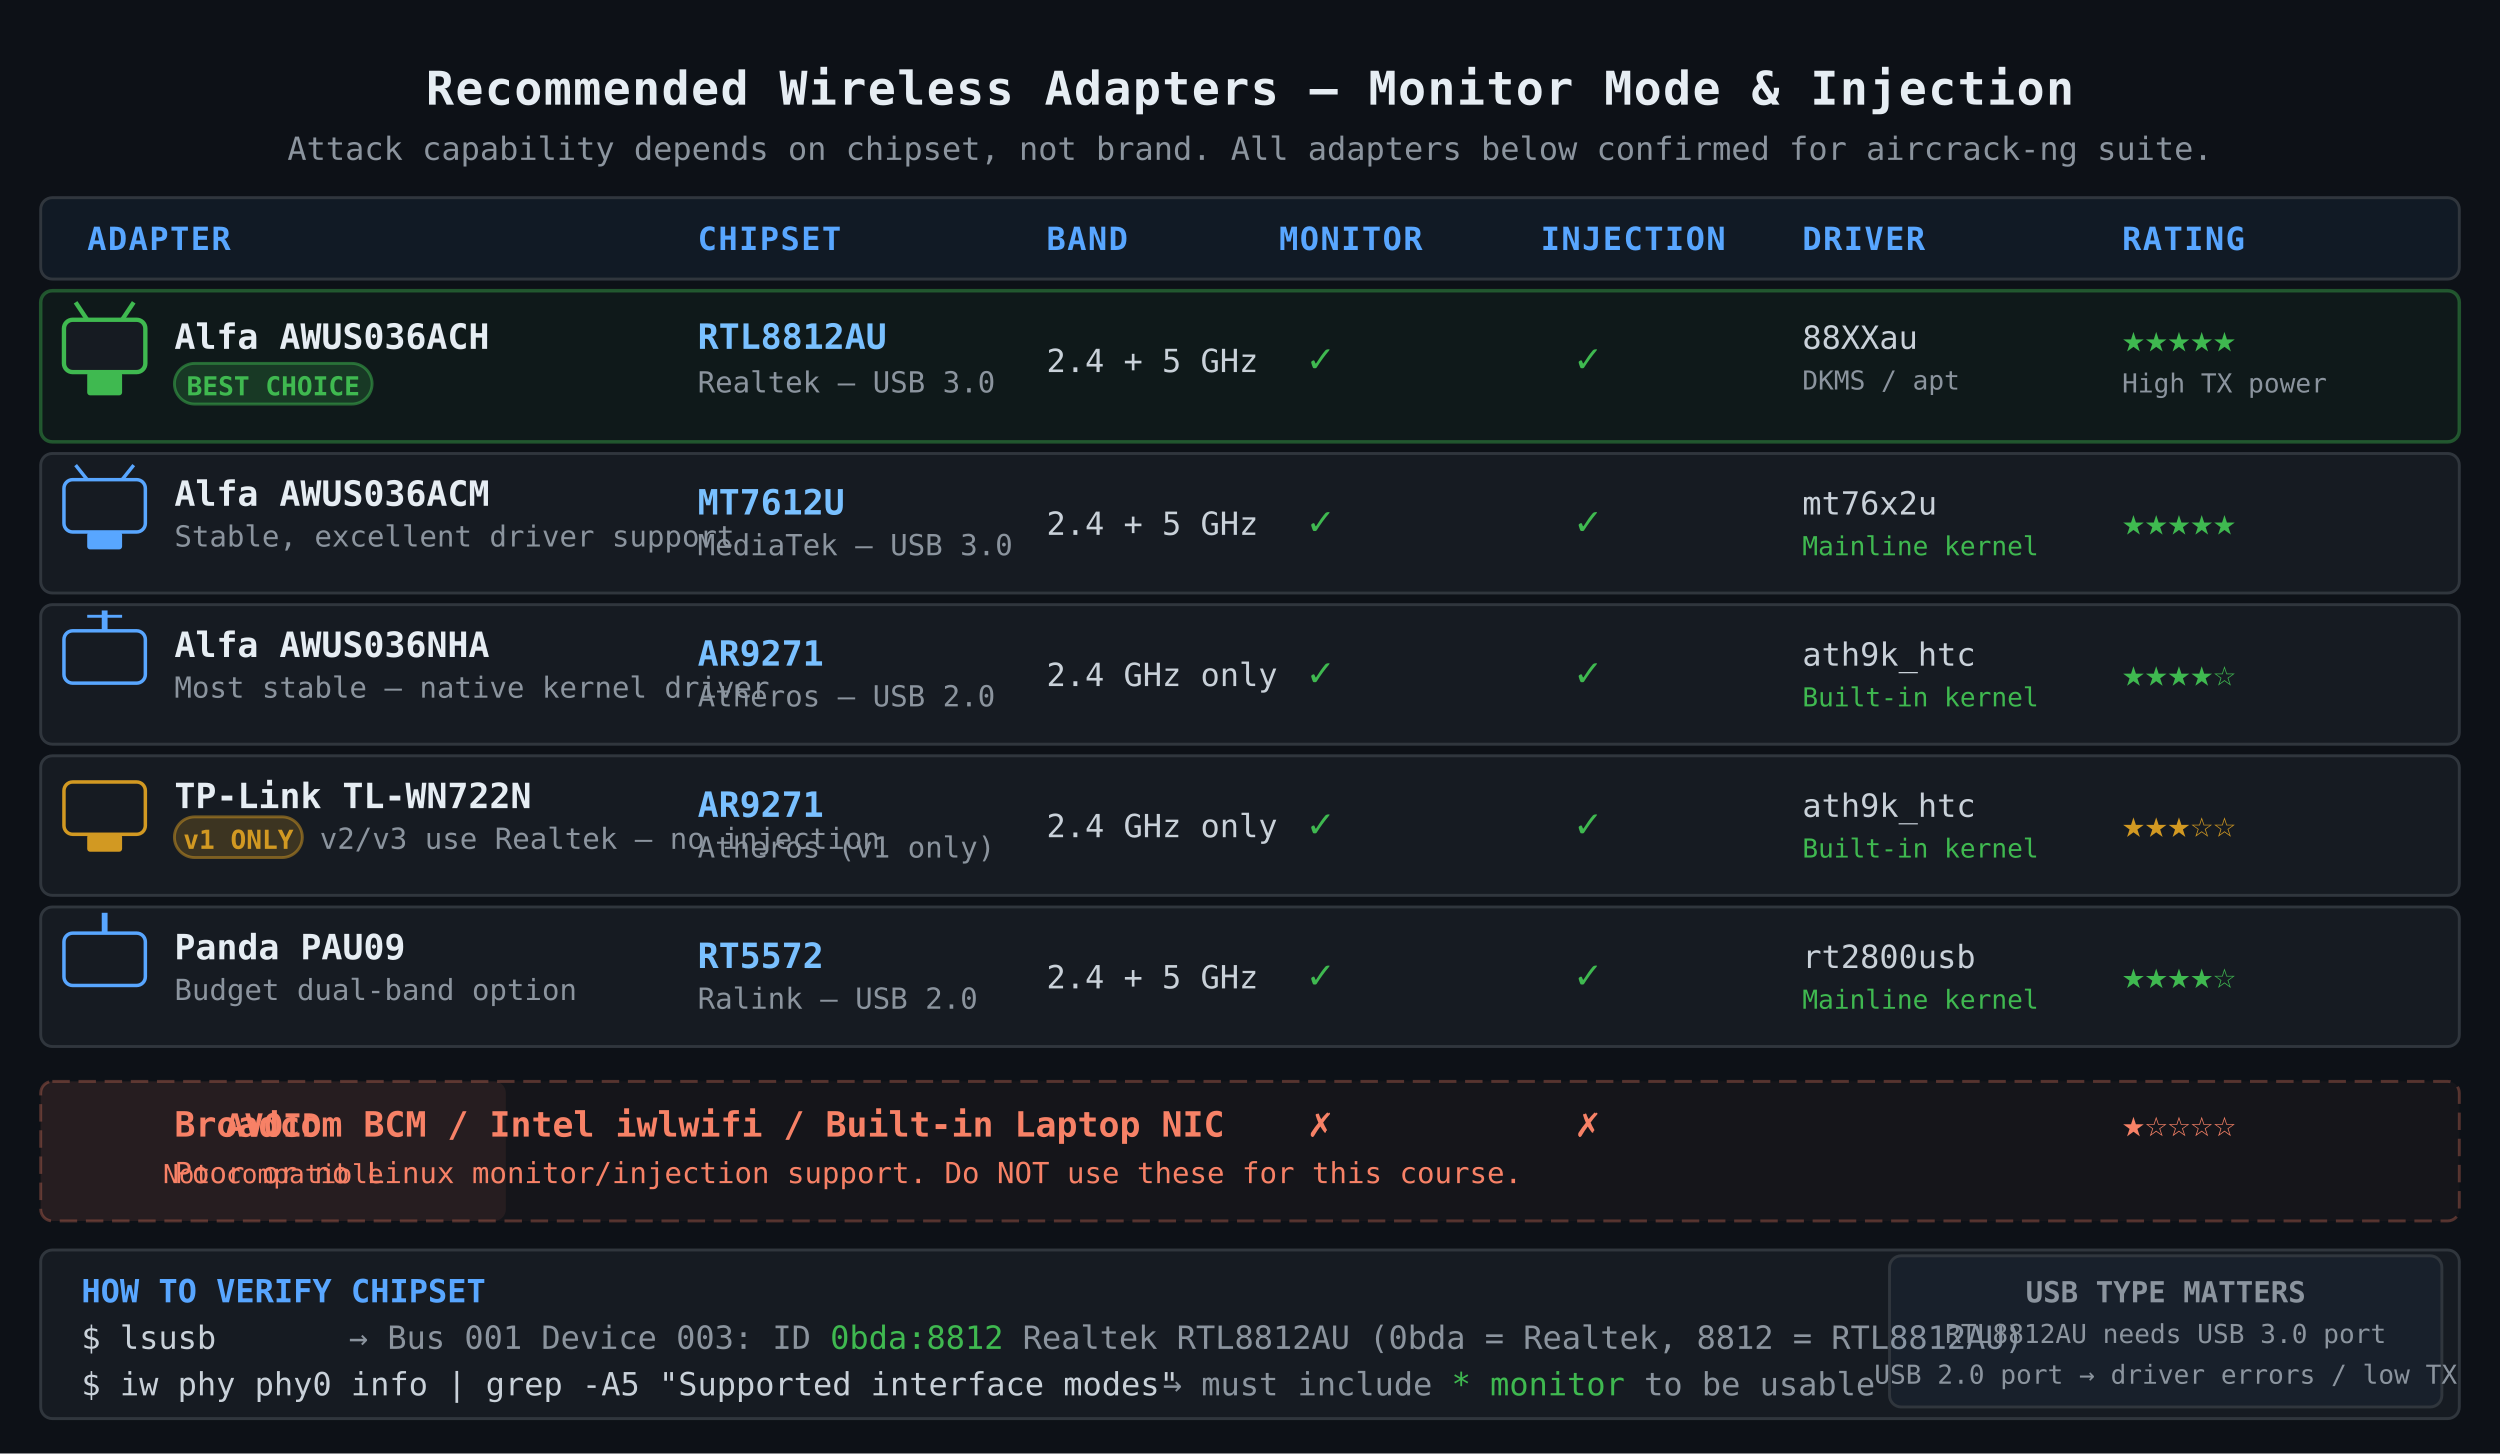
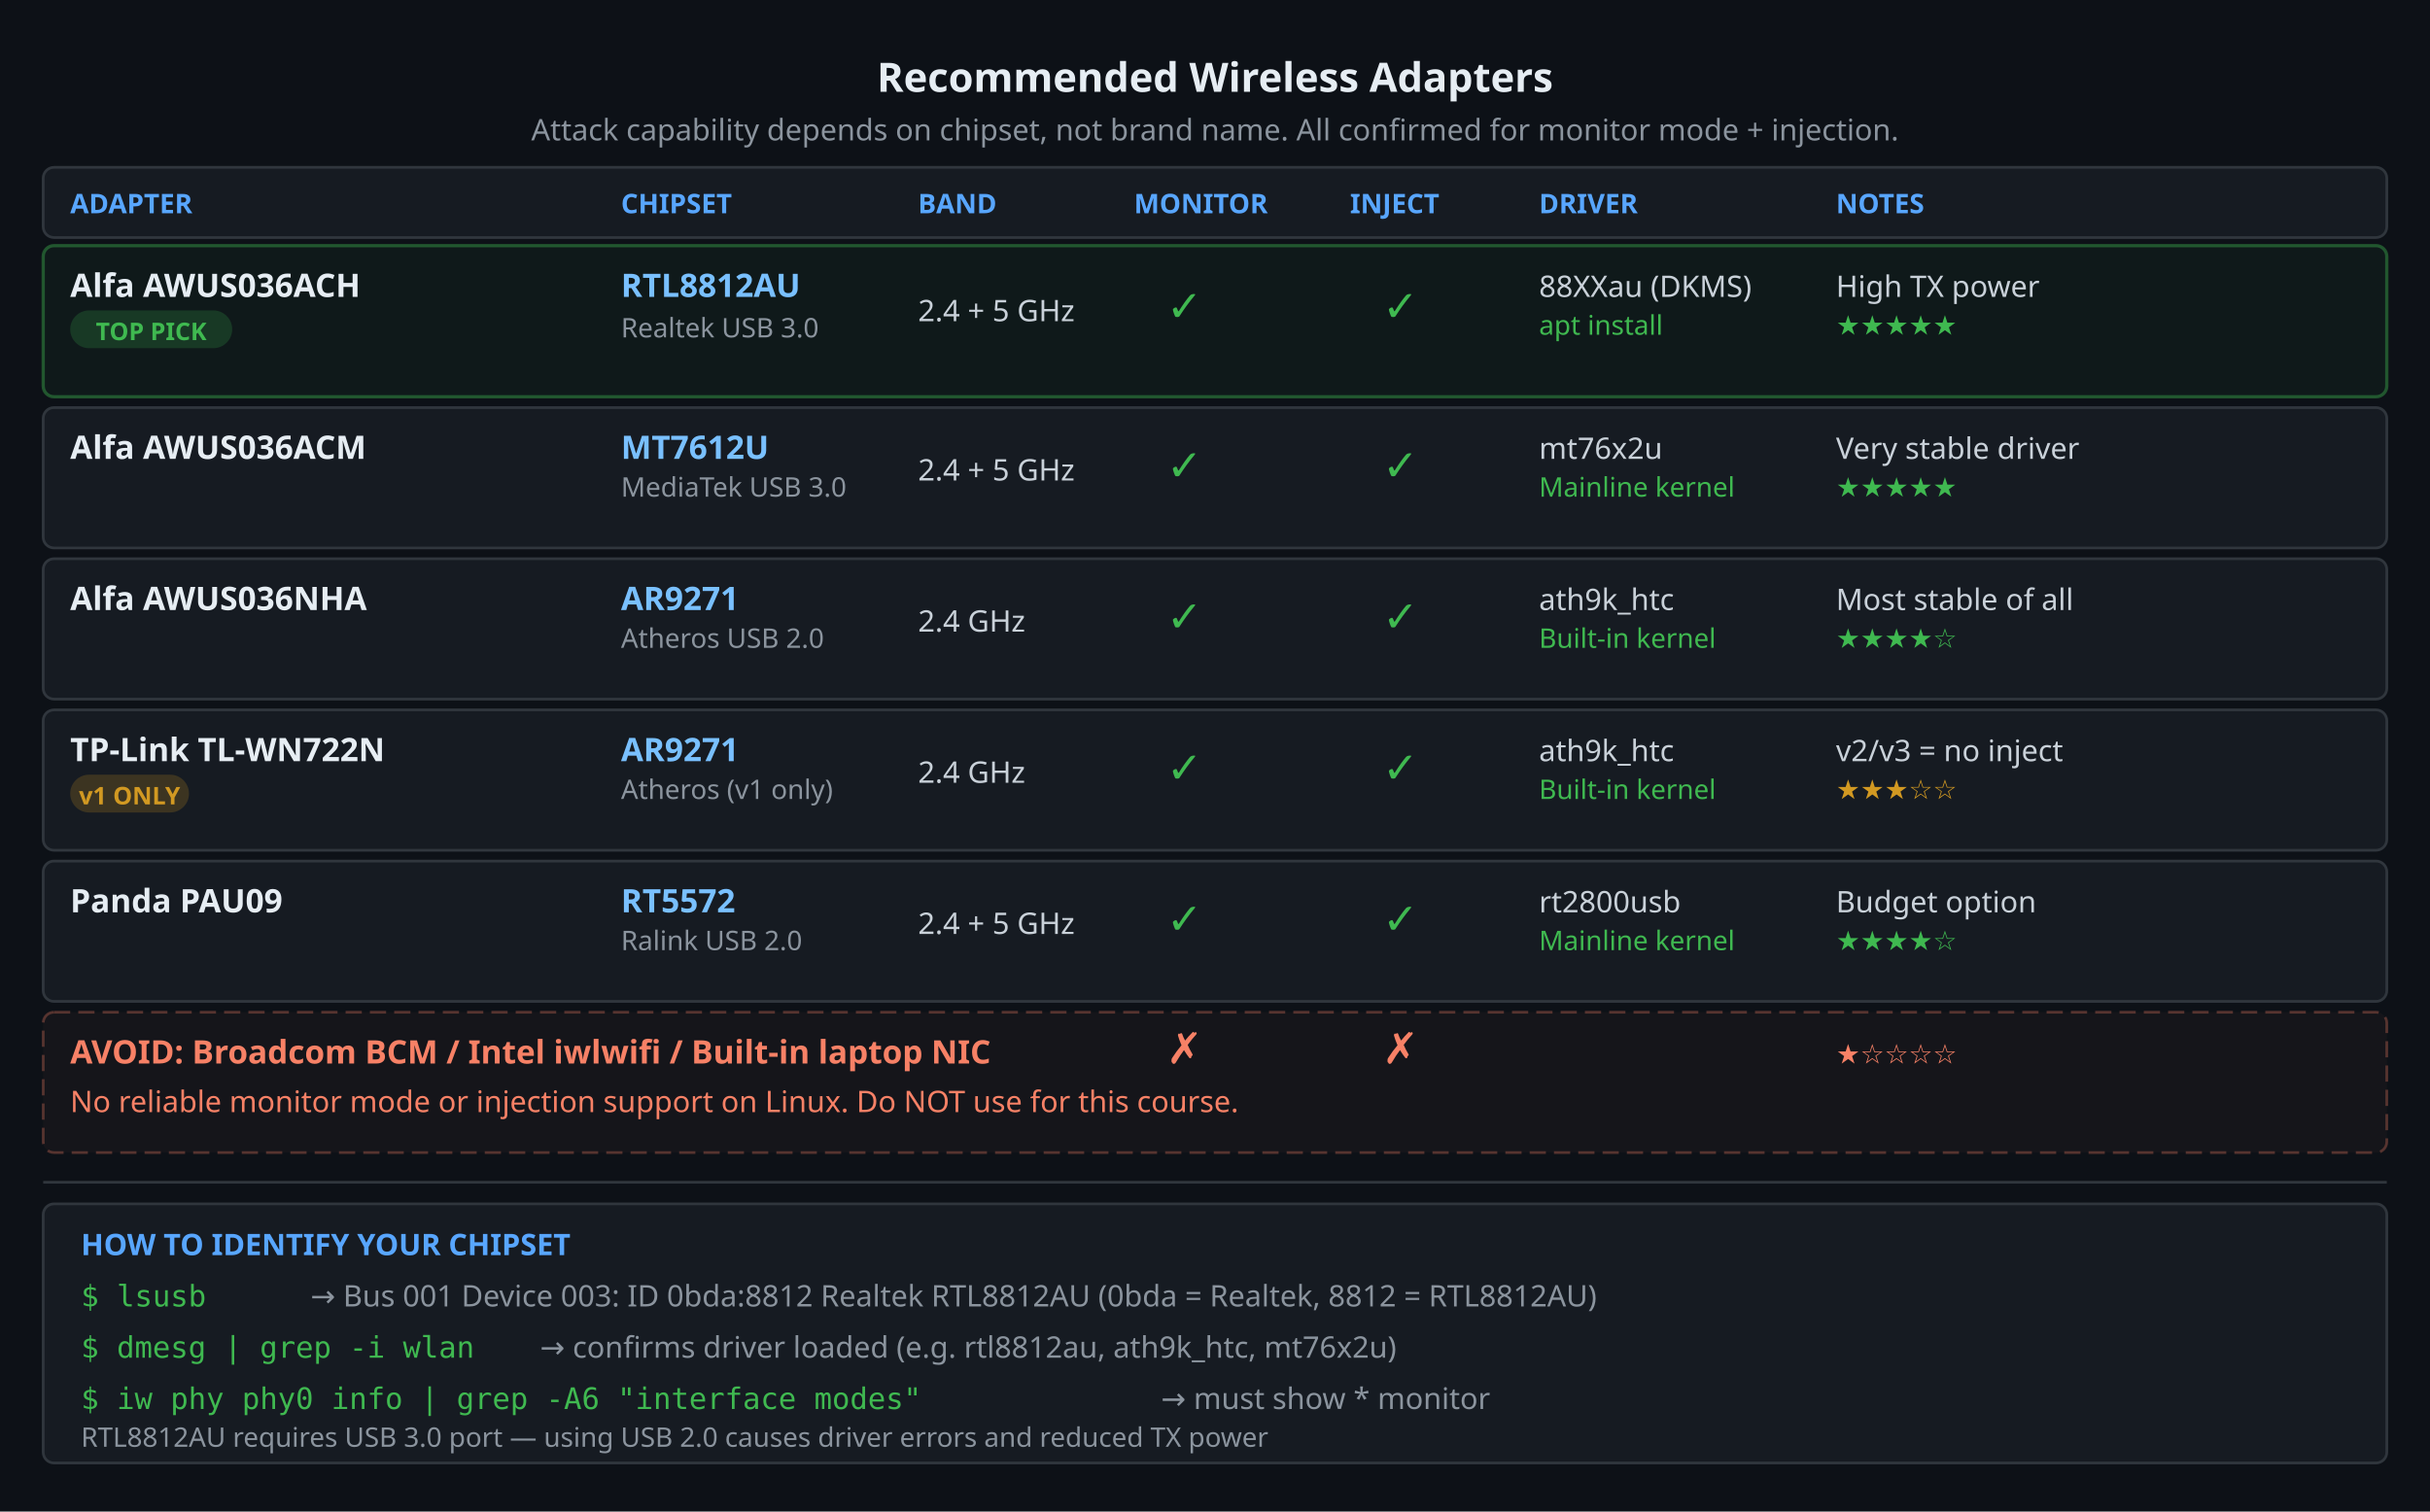
- <svg xmlns="http://www.w3.org/2000/svg" viewBox="0 0 860 500" width="860" height="500" font-family="'Cascadia Code','Fira Code','Consolas',monospace">
-   <rect width="860" height="500" fill="#0d1117" />
-   <text x="430" y="36" text-anchor="middle" fill="#e6edf3" font-size="16" font-weight="700" letter-spacing="0.5">Recommended Wireless Adapters — Monitor Mode &amp; Injection</text>
-   <text x="430" y="55" text-anchor="middle" fill="#8b949e" font-size="11">Attack capability depends on chipset, not brand. All adapters below confirmed for aircrack-ng suite.</text>
-   <rect x="14" y="68" width="832" height="28" rx="4" fill="rgba(88,166,255,0.06)" stroke="#30363d" stroke-width="1" />
-   <text x="30" y="86" fill="#58a6ff" font-size="11" font-weight="700" letter-spacing="0.5">ADAPTER</text>
-   <text x="240" y="86" fill="#58a6ff" font-size="11" font-weight="700" letter-spacing="0.5">CHIPSET</text>
-   <text x="360" y="86" fill="#58a6ff" font-size="11" font-weight="700" letter-spacing="0.5">BAND</text>
-   <text x="440" y="86" fill="#58a6ff" font-size="11" font-weight="700" letter-spacing="0.5">MONITOR</text>
-   <text x="530" y="86" fill="#58a6ff" font-size="11" font-weight="700" letter-spacing="0.5">INJECTION</text>
-   <text x="620" y="86" fill="#58a6ff" font-size="11" font-weight="700" letter-spacing="0.5">DRIVER</text>
-   <text x="730" y="86" fill="#58a6ff" font-size="11" font-weight="700" letter-spacing="0.5">RATING</text>
-   <rect x="14" y="100" width="832" height="52" rx="4" fill="rgba(63,185,80,0.05)" stroke="rgba(63,185,80,0.4)" stroke-width="1.2" />
-   <rect x="22" y="110" width="28" height="18" rx="3" fill="#161b22" stroke="#3fb950" stroke-width="1.5" />
-   <rect x="30" y="128" width="12" height="8" rx="1" fill="#3fb950" />
-   <line x1="30" y1="110" x2="26" y2="104" stroke="#3fb950" stroke-width="1.5" />
-   <line x1="42" y1="110" x2="46" y2="104" stroke="#3fb950" stroke-width="1.5" />
-   <text x="60" y="120" fill="#e6edf3" font-size="12" font-weight="700">Alfa AWUS036ACH</text>
-   <rect x="60" y="125" width="68" height="14" rx="7" fill="rgba(63,185,80,0.2)" stroke="rgba(63,185,80,0.5)" stroke-width="1" />
-   <text x="94" y="136" text-anchor="middle" fill="#3fb950" font-size="9" font-weight="700">BEST CHOICE</text>
-   <text x="240" y="120" fill="#79c0ff" font-size="12" font-weight="600">RTL8812AU</text>
-   <text x="240" y="135" fill="#8b949e" font-size="10">Realtek — USB 3.0</text>
-   <text x="360" y="128" fill="#c9d1d9" font-size="11">2.4 + 5 GHz</text>
-   <text x="450" y="128" fill="#3fb950" font-size="14" font-weight="700">✓</text>
-   <text x="542" y="128" fill="#3fb950" font-size="14" font-weight="700">✓</text>
-   <text x="620" y="120" fill="#c9d1d9" font-size="11">88XXau</text>
-   <text x="620" y="134" fill="#8b949e" font-size="9">DKMS / apt</text>
-   <text x="730" y="121" fill="#3fb950" font-size="13" font-weight="700">★★★★★</text>
-   <text x="730" y="135" fill="#8b949e" font-size="9">High TX power</text>
-   <rect x="14" y="156" width="832" height="48" rx="4" fill="#161b22" stroke="#30363d" stroke-width="1" />
-   <rect x="22" y="165" width="28" height="18" rx="3" fill="#161b22" stroke="#58a6ff" stroke-width="1.2" />
-   <rect x="30" y="183" width="12" height="6" rx="1" fill="#58a6ff" />
-   <line x1="30" y1="165" x2="26" y2="160" stroke="#58a6ff" stroke-width="1.2" />
-   <line x1="42" y1="165" x2="46" y2="160" stroke="#58a6ff" stroke-width="1.2" />
-   <text x="60" y="174" fill="#e6edf3" font-size="12" font-weight="700">Alfa AWUS036ACM</text>
-   <text x="60" y="188" fill="#8b949e" font-size="10">Stable, excellent driver support</text>
-   <text x="240" y="177" fill="#79c0ff" font-size="12" font-weight="600">MT7612U</text>
-   <text x="240" y="191" fill="#8b949e" font-size="10">MediaTek — USB 3.0</text>
-   <text x="360" y="184" fill="#c9d1d9" font-size="11">2.4 + 5 GHz</text>
-   <text x="450" y="184" fill="#3fb950" font-size="14" font-weight="700">✓</text>
-   <text x="542" y="184" fill="#3fb950" font-size="14" font-weight="700">✓</text>
-   <text x="620" y="177" fill="#c9d1d9" font-size="11">mt76x2u</text>
-   <text x="620" y="191" fill="#3fb950" font-size="9">Mainline kernel</text>
-   <text x="730" y="184" fill="#3fb950" font-size="13" font-weight="700">★★★★★</text>
-   <rect x="14" y="208" width="832" height="48" rx="4" fill="#161b22" stroke="#30363d" stroke-width="1" />
-   <rect x="22" y="217" width="28" height="18" rx="3" fill="#161b22" stroke="#58a6ff" stroke-width="1.2" />
-   <line x1="36" y1="217" x2="36" y2="210" stroke="#58a6ff" stroke-width="2" />
-   <line x1="30" y1="212" x2="42" y2="212" stroke="#58a6ff" stroke-width="1" />
-   <text x="60" y="226" fill="#e6edf3" font-size="12" font-weight="700">Alfa AWUS036NHA</text>
-   <text x="60" y="240" fill="#8b949e" font-size="10">Most stable — native kernel driver</text>
-   <text x="240" y="229" fill="#79c0ff" font-size="12" font-weight="600">AR9271</text>
-   <text x="240" y="243" fill="#8b949e" font-size="10">Atheros — USB 2.0</text>
-   <text x="360" y="236" fill="#c9d1d9" font-size="11">2.4 GHz only</text>
-   <text x="450" y="236" fill="#3fb950" font-size="14" font-weight="700">✓</text>
-   <text x="542" y="236" fill="#3fb950" font-size="14" font-weight="700">✓</text>
-   <text x="620" y="229" fill="#c9d1d9" font-size="11">ath9k_htc</text>
-   <text x="620" y="243" fill="#3fb950" font-size="9">Built-in kernel</text>
-   <text x="730" y="236" fill="#3fb950" font-size="13" font-weight="700">★★★★☆</text>
-   <rect x="14" y="260" width="832" height="48" rx="4" fill="#161b22" stroke="#30363d" stroke-width="1" />
-   <rect x="22" y="269" width="28" height="18" rx="3" fill="#161b22" stroke="#d29922" stroke-width="1.2" />
-   <rect x="30" y="287" width="12" height="6" rx="1" fill="#d29922" />
-   <text x="60" y="278" fill="#e6edf3" font-size="12" font-weight="700">TP-Link TL-WN722N</text>
-   <rect x="60" y="281" width="44" height="14" rx="7" fill="rgba(210,153,34,0.2)" stroke="rgba(210,153,34,0.5)" stroke-width="1" />
-   <text x="82" y="292" text-anchor="middle" fill="#d29922" font-size="9" font-weight="700">v1 ONLY</text>
-   <text x="110" y="292" fill="#8b949e" font-size="10"> v2/v3 use Realtek — no injection</text>
-   <text x="240" y="281" fill="#79c0ff" font-size="12" font-weight="600">AR9271</text>
-   <text x="240" y="295" fill="#8b949e" font-size="10">Atheros (v1 only)</text>
-   <text x="360" y="288" fill="#c9d1d9" font-size="11">2.4 GHz only</text>
-   <text x="450" y="288" fill="#3fb950" font-size="14" font-weight="700">✓</text>
-   <text x="542" y="288" fill="#3fb950" font-size="14" font-weight="700">✓</text>
-   <text x="620" y="281" fill="#c9d1d9" font-size="11">ath9k_htc</text>
-   <text x="620" y="295" fill="#3fb950" font-size="9">Built-in kernel</text>
-   <text x="730" y="288" fill="#d29922" font-size="13" font-weight="700">★★★☆☆</text>
-   <rect x="14" y="312" width="832" height="48" rx="4" fill="#161b22" stroke="#30363d" stroke-width="1" />
-   <rect x="22" y="321" width="28" height="18" rx="3" fill="#161b22" stroke="#58a6ff" stroke-width="1.2" />
-   <line x1="36" y1="321" x2="36" y2="314" stroke="#58a6ff" stroke-width="2" />
-   <text x="60" y="330" fill="#e6edf3" font-size="12" font-weight="700">Panda PAU09</text>
-   <text x="60" y="344" fill="#8b949e" font-size="10">Budget dual-band option</text>
-   <text x="240" y="333" fill="#79c0ff" font-size="12" font-weight="600">RT5572</text>
-   <text x="240" y="347" fill="#8b949e" font-size="10">Ralink — USB 2.0</text>
-   <text x="360" y="340" fill="#c9d1d9" font-size="11">2.4 + 5 GHz</text>
-   <text x="450" y="340" fill="#3fb950" font-size="14" font-weight="700">✓</text>
-   <text x="542" y="340" fill="#3fb950" font-size="14" font-weight="700">✓</text>
-   <text x="620" y="333" fill="#c9d1d9" font-size="11">rt2800usb</text>
-   <text x="620" y="347" fill="#3fb950" font-size="9">Mainline kernel</text>
-   <text x="730" y="340" fill="#3fb950" font-size="13" font-weight="700">★★★★☆</text>
-   <rect x="14" y="372" width="832" height="48" rx="4" fill="rgba(247,129,102,0.04)" stroke="rgba(247,129,102,0.3)" stroke-width="1" stroke-dasharray="6,3" />
-   <text x="60" y="391" fill="#f78166" font-size="12" font-weight="700">Broadcom BCM / Intel iwlwifi / Built-in Laptop NIC</text>
-   <text x="60" y="407" fill="#f78166" font-size="10">Poor or no Linux monitor/injection support. Do NOT use these for this course.</text>
-   <text x="450" y="391" fill="#f78166" font-size="14" font-weight="700">✗</text>
-   <text x="542" y="391" fill="#f78166" font-size="14" font-weight="700">✗</text>
-   <text x="730" y="391" fill="#f78166" font-size="13" font-weight="700">★☆☆☆☆</text>
-   <rect x="14" y="372" width="160" height="48" rx="4" fill="rgba(247,129,102,0.08)" stroke="none" />
-   <text x="94" y="391" text-anchor="middle" fill="#f78166" font-size="11" font-weight="700">AVOID</text>
-   <text x="94" y="407" text-anchor="middle" fill="#f78166" font-size="9">Not compatible</text>
-   <rect x="14" y="430" width="832" height="58" rx="4" fill="#161b22" stroke="#30363d" stroke-width="1" />
-   <text x="28" y="448" fill="#58a6ff" font-size="11" font-weight="700">HOW TO VERIFY CHIPSET</text>
-   <text x="28" y="464" fill="#c9d1d9" font-size="11" font-family="monospace">$ lsusb</text>
-   <text x="120" y="464" fill="#8b949e" font-size="11">→  Bus 001 Device 003: ID <tspan fill="#3fb950">0bda:8812</tspan> Realtek RTL8812AU   (0bda = Realtek, 8812 = RTL8812AU)</text>
-   <text x="28" y="480" fill="#c9d1d9" font-size="11" font-family="monospace">$ iw phy phy0 info | grep -A5 "Supported interface modes"</text>
-   <text x="400" y="480" fill="#8b949e" font-size="11">→  must include  <tspan fill="#3fb950">* monitor</tspan>  to be usable</text>
-   <rect x="650" y="432" width="190" height="52" rx="4" fill="rgba(88,166,255,0.04)" stroke="#30363d" stroke-width="1" />
-   <text x="745" y="448" text-anchor="middle" fill="#8b949e" font-size="10" font-weight="700">USB TYPE MATTERS</text>
-   <text x="745" y="462" text-anchor="middle" fill="#8b949e" font-size="9">RTL8812AU needs USB 3.0 port</text>
-   <text x="745" y="476" text-anchor="middle" fill="#8b949e" font-size="9">USB 2.0 port → driver errors / low TX</text>
+ <svg xmlns="http://www.w3.org/2000/svg" viewBox="0 0 900 560" font-family="'Segoe UI',system-ui,sans-serif">
+   <rect width="900" height="560" fill="#0d1117" />
+   <text x="450" y="34" text-anchor="middle" fill="#e6edf3" font-size="15" font-weight="700">Recommended Wireless Adapters</text>
+   <text x="450" y="52" text-anchor="middle" fill="#8b949e" font-size="11">Attack capability depends on chipset, not brand name. All confirmed for monitor mode + injection.</text>
+   <rect x="16" y="62" width="868" height="26" rx="4" fill="#161b22" stroke="#30363d" stroke-width="1" />
+   <text x="26" y="79" fill="#58a6ff" font-size="10" font-weight="700">ADAPTER</text>
+   <text x="230" y="79" fill="#58a6ff" font-size="10" font-weight="700">CHIPSET</text>
+   <text x="340" y="79" fill="#58a6ff" font-size="10" font-weight="700">BAND</text>
+   <text x="420" y="79" fill="#58a6ff" font-size="10" font-weight="700">MONITOR</text>
+   <text x="500" y="79" fill="#58a6ff" font-size="10" font-weight="700">INJECT</text>
+   <text x="570" y="79" fill="#58a6ff" font-size="10" font-weight="700">DRIVER</text>
+   <text x="680" y="79" fill="#58a6ff" font-size="10" font-weight="700">NOTES</text>
+   <rect x="16" y="91" width="868" height="56" rx="4" fill="rgba(63,185,80,0.05)" stroke="rgba(63,185,80,0.4)" stroke-width="1.2" />
+   <text x="26" y="110" fill="#e6edf3" font-size="12" font-weight="700">Alfa AWUS036ACH</text>
+   <rect x="26" y="115" width="60" height="14" rx="7" fill="rgba(63,185,80,0.2)" />
+   <text x="56" y="126" text-anchor="middle" fill="#3fb950" font-size="9" font-weight="700">TOP PICK</text>
+   <text x="230" y="110" fill="#79c0ff" font-size="12" font-weight="600">RTL8812AU</text>
+   <text x="230" y="125" fill="#8b949e" font-size="10">Realtek USB 3.0</text>
+   <text x="340" y="119" fill="#c9d1d9" font-size="11">2.4 + 5 GHz</text>
+   <text x="432" y="119" fill="#3fb950" font-size="16">✓</text>
+   <text x="512" y="119" fill="#3fb950" font-size="16">✓</text>
+   <text x="570" y="110" fill="#c9d1d9" font-size="11">88XXau (DKMS)</text>
+   <text x="570" y="124" fill="#3fb950" font-size="10">apt install</text>
+   <text x="680" y="110" fill="#c9d1d9" font-size="11">High TX power</text>
+   <text x="680" y="124" fill="#3fb950" font-size="10">★★★★★</text>
+   <rect x="16" y="151" width="868" height="52" rx="4" fill="#161b22" stroke="#30363d" stroke-width="1" />
+   <text x="26" y="170" fill="#e6edf3" font-size="12" font-weight="700">Alfa AWUS036ACM</text>
+   <text x="230" y="170" fill="#79c0ff" font-size="12" font-weight="600">MT7612U</text>
+   <text x="230" y="184" fill="#8b949e" font-size="10">MediaTek USB 3.0</text>
+   <text x="340" y="178" fill="#c9d1d9" font-size="11">2.4 + 5 GHz</text>
+   <text x="432" y="178" fill="#3fb950" font-size="16">✓</text>
+   <text x="512" y="178" fill="#3fb950" font-size="16">✓</text>
+   <text x="570" y="170" fill="#c9d1d9" font-size="11">mt76x2u</text>
+   <text x="570" y="184" fill="#3fb950" font-size="10">Mainline kernel</text>
+   <text x="680" y="170" fill="#c9d1d9" font-size="11">Very stable driver</text>
+   <text x="680" y="184" fill="#3fb950" font-size="10">★★★★★</text>
+   <rect x="16" y="207" width="868" height="52" rx="4" fill="#161b22" stroke="#30363d" stroke-width="1" />
+   <text x="26" y="226" fill="#e6edf3" font-size="12" font-weight="700">Alfa AWUS036NHA</text>
+   <text x="230" y="226" fill="#79c0ff" font-size="12" font-weight="600">AR9271</text>
+   <text x="230" y="240" fill="#8b949e" font-size="10">Atheros USB 2.0</text>
+   <text x="340" y="234" fill="#c9d1d9" font-size="11">2.4 GHz</text>
+   <text x="432" y="234" fill="#3fb950" font-size="16">✓</text>
+   <text x="512" y="234" fill="#3fb950" font-size="16">✓</text>
+   <text x="570" y="226" fill="#c9d1d9" font-size="11">ath9k_htc</text>
+   <text x="570" y="240" fill="#3fb950" font-size="10">Built-in kernel</text>
+   <text x="680" y="226" fill="#c9d1d9" font-size="11">Most stable of all</text>
+   <text x="680" y="240" fill="#3fb950" font-size="10">★★★★☆</text>
+   <rect x="16" y="263" width="868" height="52" rx="4" fill="#161b22" stroke="#30363d" stroke-width="1" />
+   <text x="26" y="282" fill="#e6edf3" font-size="12" font-weight="700">TP-Link TL-WN722N</text>
+   <rect x="26" y="287" width="44" height="14" rx="7" fill="rgba(210,153,34,0.2)" />
+   <text x="48" y="298" text-anchor="middle" fill="#d29922" font-size="9" font-weight="700">v1 ONLY</text>
+   <text x="230" y="282" fill="#79c0ff" font-size="12" font-weight="600">AR9271</text>
+   <text x="230" y="296" fill="#8b949e" font-size="10">Atheros (v1 only)</text>
+   <text x="340" y="290" fill="#c9d1d9" font-size="11">2.4 GHz</text>
+   <text x="432" y="290" fill="#3fb950" font-size="16">✓</text>
+   <text x="512" y="290" fill="#3fb950" font-size="16">✓</text>
+   <text x="570" y="282" fill="#c9d1d9" font-size="11">ath9k_htc</text>
+   <text x="570" y="296" fill="#3fb950" font-size="10">Built-in kernel</text>
+   <text x="680" y="282" fill="#c9d1d9" font-size="11">v2/v3 = no inject</text>
+   <text x="680" y="296" fill="#d29922" font-size="10">★★★☆☆</text>
+   <rect x="16" y="319" width="868" height="52" rx="4" fill="#161b22" stroke="#30363d" stroke-width="1" />
+   <text x="26" y="338" fill="#e6edf3" font-size="12" font-weight="700">Panda PAU09</text>
+   <text x="230" y="338" fill="#79c0ff" font-size="12" font-weight="600">RT5572</text>
+   <text x="230" y="352" fill="#8b949e" font-size="10">Ralink USB 2.0</text>
+   <text x="340" y="346" fill="#c9d1d9" font-size="11">2.4 + 5 GHz</text>
+   <text x="432" y="346" fill="#3fb950" font-size="16">✓</text>
+   <text x="512" y="346" fill="#3fb950" font-size="16">✓</text>
+   <text x="570" y="338" fill="#c9d1d9" font-size="11">rt2800usb</text>
+   <text x="570" y="352" fill="#3fb950" font-size="10">Mainline kernel</text>
+   <text x="680" y="338" fill="#c9d1d9" font-size="11">Budget option</text>
+   <text x="680" y="352" fill="#3fb950" font-size="10">★★★★☆</text>
+   <rect x="16" y="375" width="868" height="52" rx="4" fill="rgba(247,129,102,0.04)" stroke="rgba(247,129,102,0.3)" stroke-width="1" stroke-dasharray="6,3" />
+   <text x="26" y="394" fill="#f78166" font-size="12" font-weight="700">AVOID: Broadcom BCM / Intel iwlwifi / Built-in laptop NIC</text>
+   <text x="26" y="412" fill="#f78166" font-size="11">No reliable monitor mode or injection support on Linux. Do NOT use for this course.</text>
+   <text x="432" y="394" fill="#f78166" font-size="16">✗</text>
+   <text x="512" y="394" fill="#f78166" font-size="16">✗</text>
+   <text x="680" y="394" fill="#f78166" font-size="10">★☆☆☆☆</text>
+   <line x1="16" y1="438" x2="884" y2="438" stroke="#30363d" stroke-width="1" />
+   <rect x="16" y="446" width="868" height="96" rx="4" fill="#161b22" stroke="#30363d" stroke-width="1" />
+   <text x="30" y="465" fill="#58a6ff" font-size="11" font-weight="700">HOW TO IDENTIFY YOUR CHIPSET</text>
+   <text x="30" y="484" fill="#3fb950" font-size="11" font-family="'Cascadia Code','Consolas',monospace">$ lsusb</text>
+   <text x="115" y="484" fill="#8b949e" font-size="11">→  Bus 001 Device 003: ID 0bda:8812 Realtek RTL8812AU   (0bda = Realtek, 8812 = RTL8812AU)</text>
+   <text x="30" y="503" fill="#3fb950" font-size="11" font-family="'Cascadia Code','Consolas',monospace">$ dmesg | grep -i wlan</text>
+   <text x="200" y="503" fill="#8b949e" font-size="11">→  confirms driver loaded  (e.g. rtl8812au, ath9k_htc, mt76x2u)</text>
+   <text x="30" y="522" fill="#3fb950" font-size="11" font-family="'Cascadia Code','Consolas',monospace">$ iw phy phy0 info | grep -A6 "interface modes"</text>
+   <text x="430" y="522" fill="#8b949e" font-size="11">→  must show  * monitor</text>
+   <text x="30" y="536" fill="#8b949e" font-size="10">RTL8812AU requires USB 3.0 port — using USB 2.0 causes driver errors and reduced TX power</text>
</svg>
